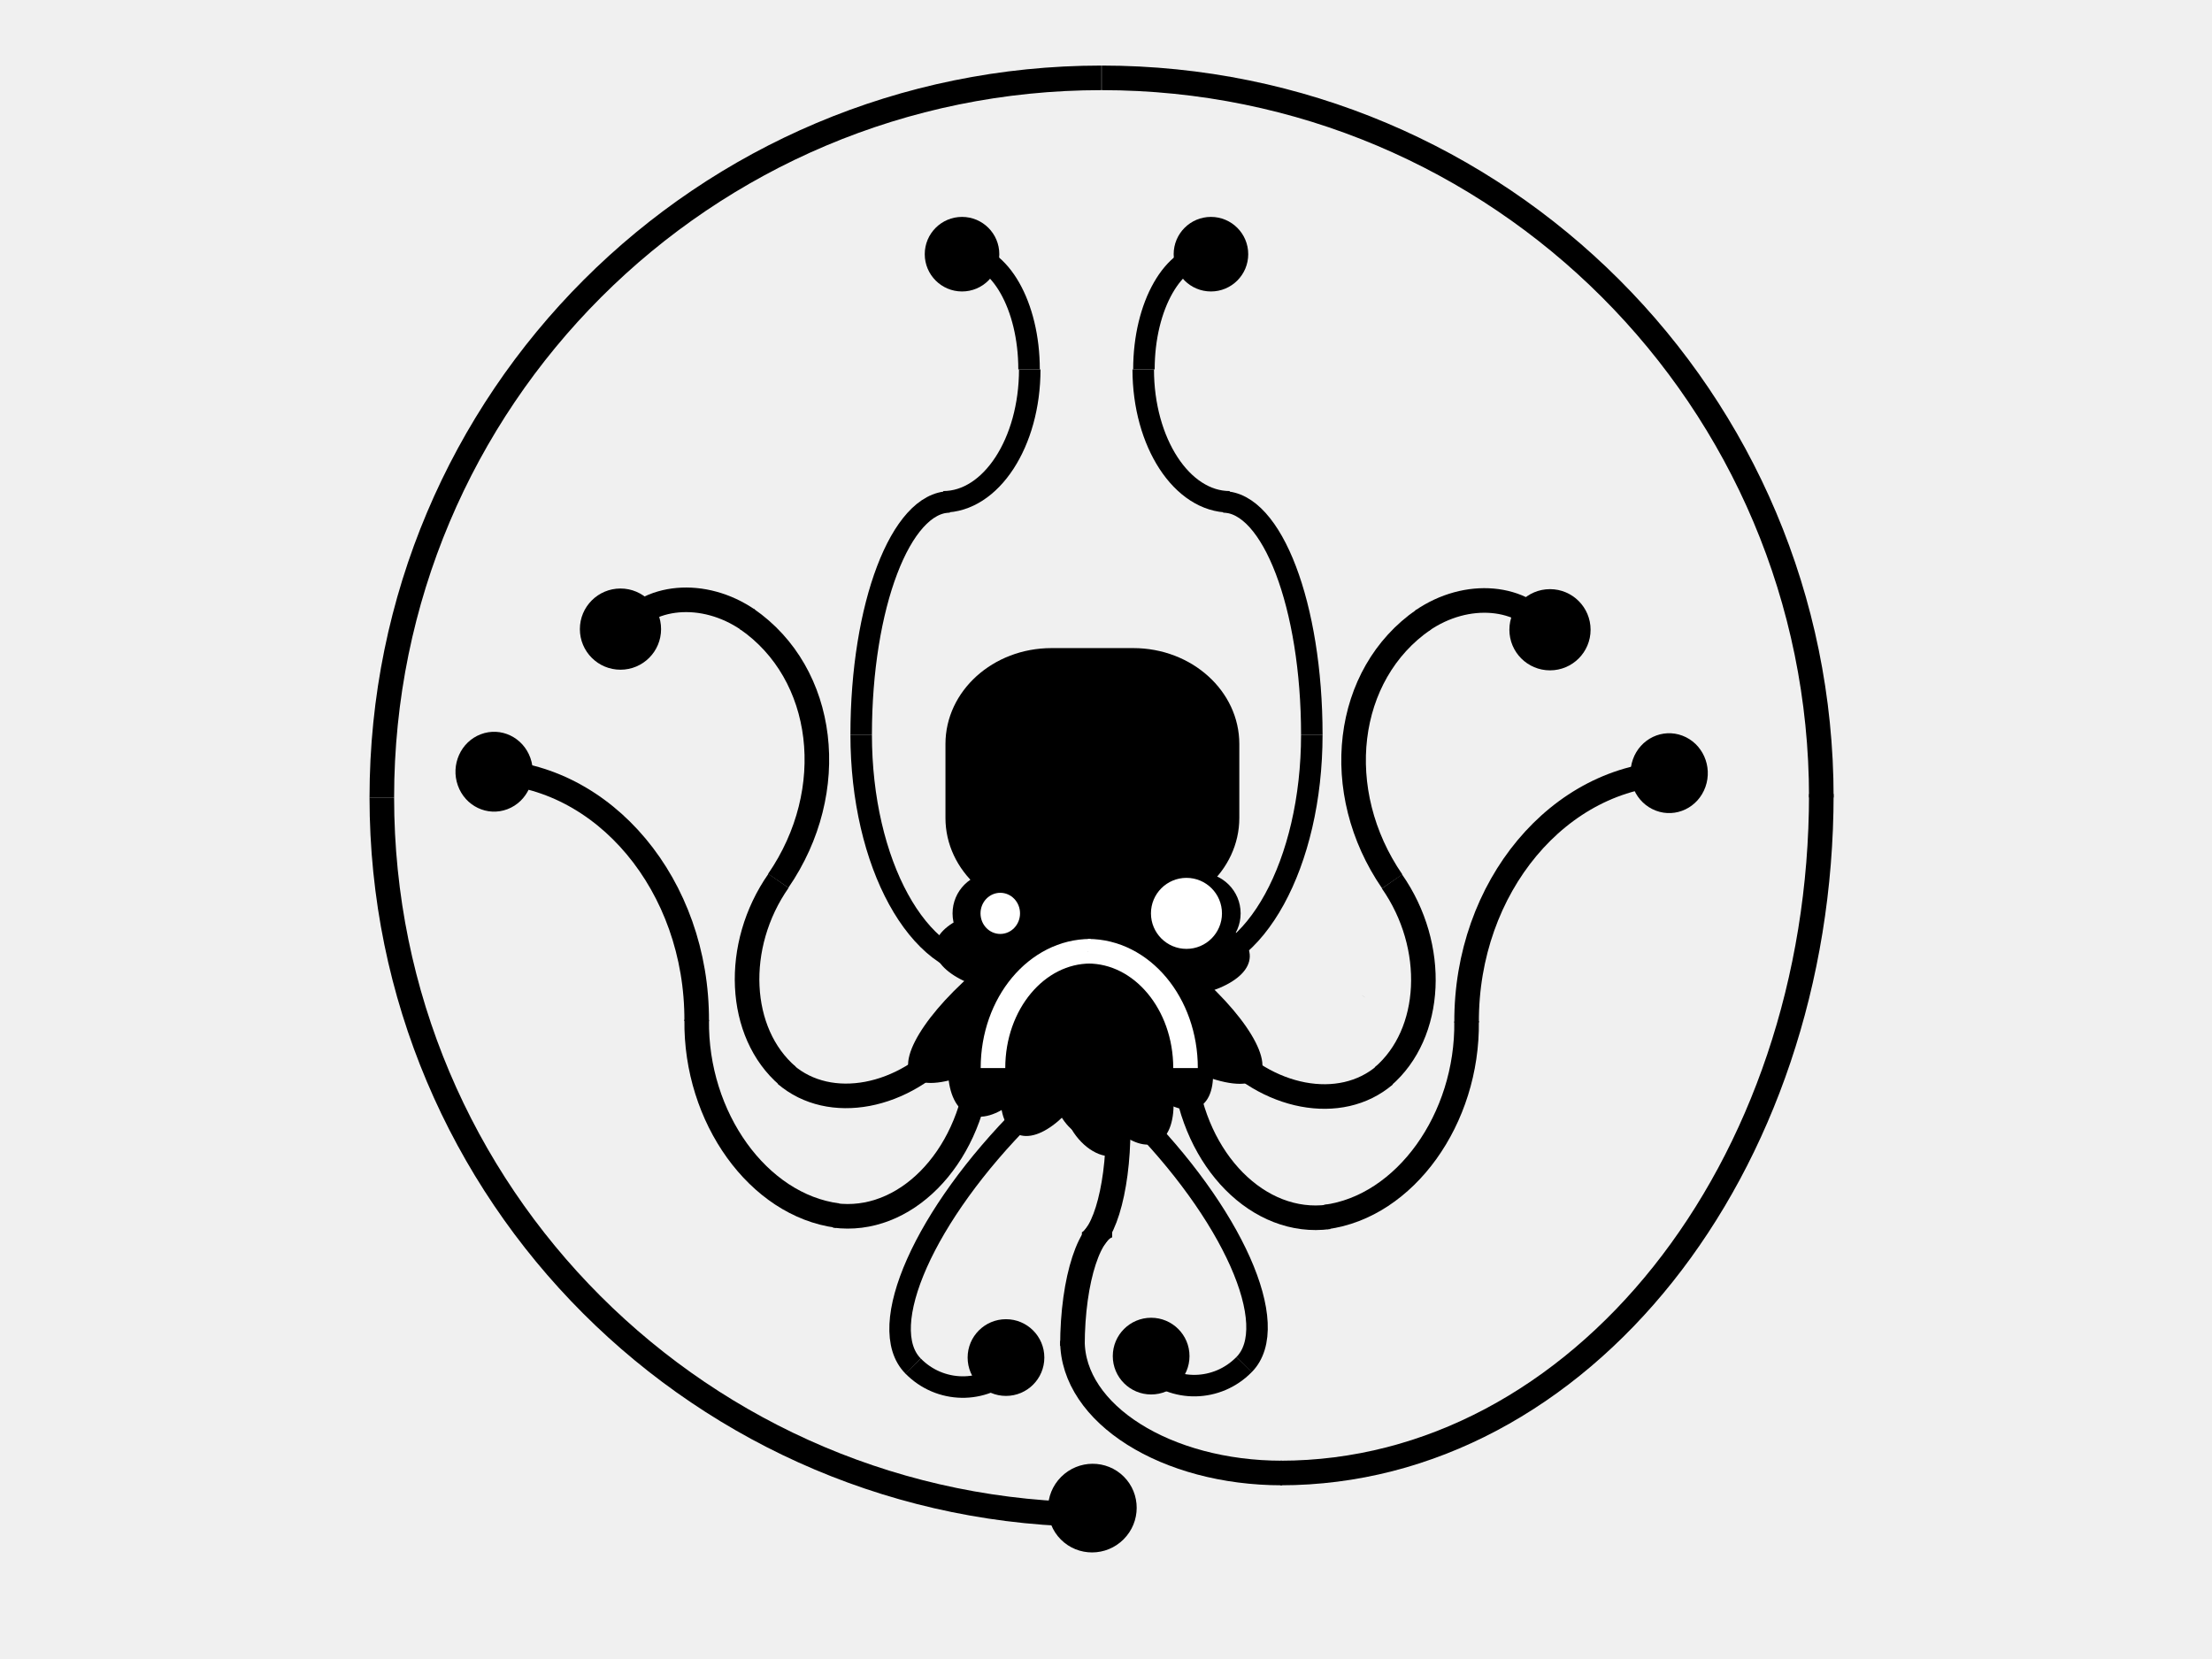
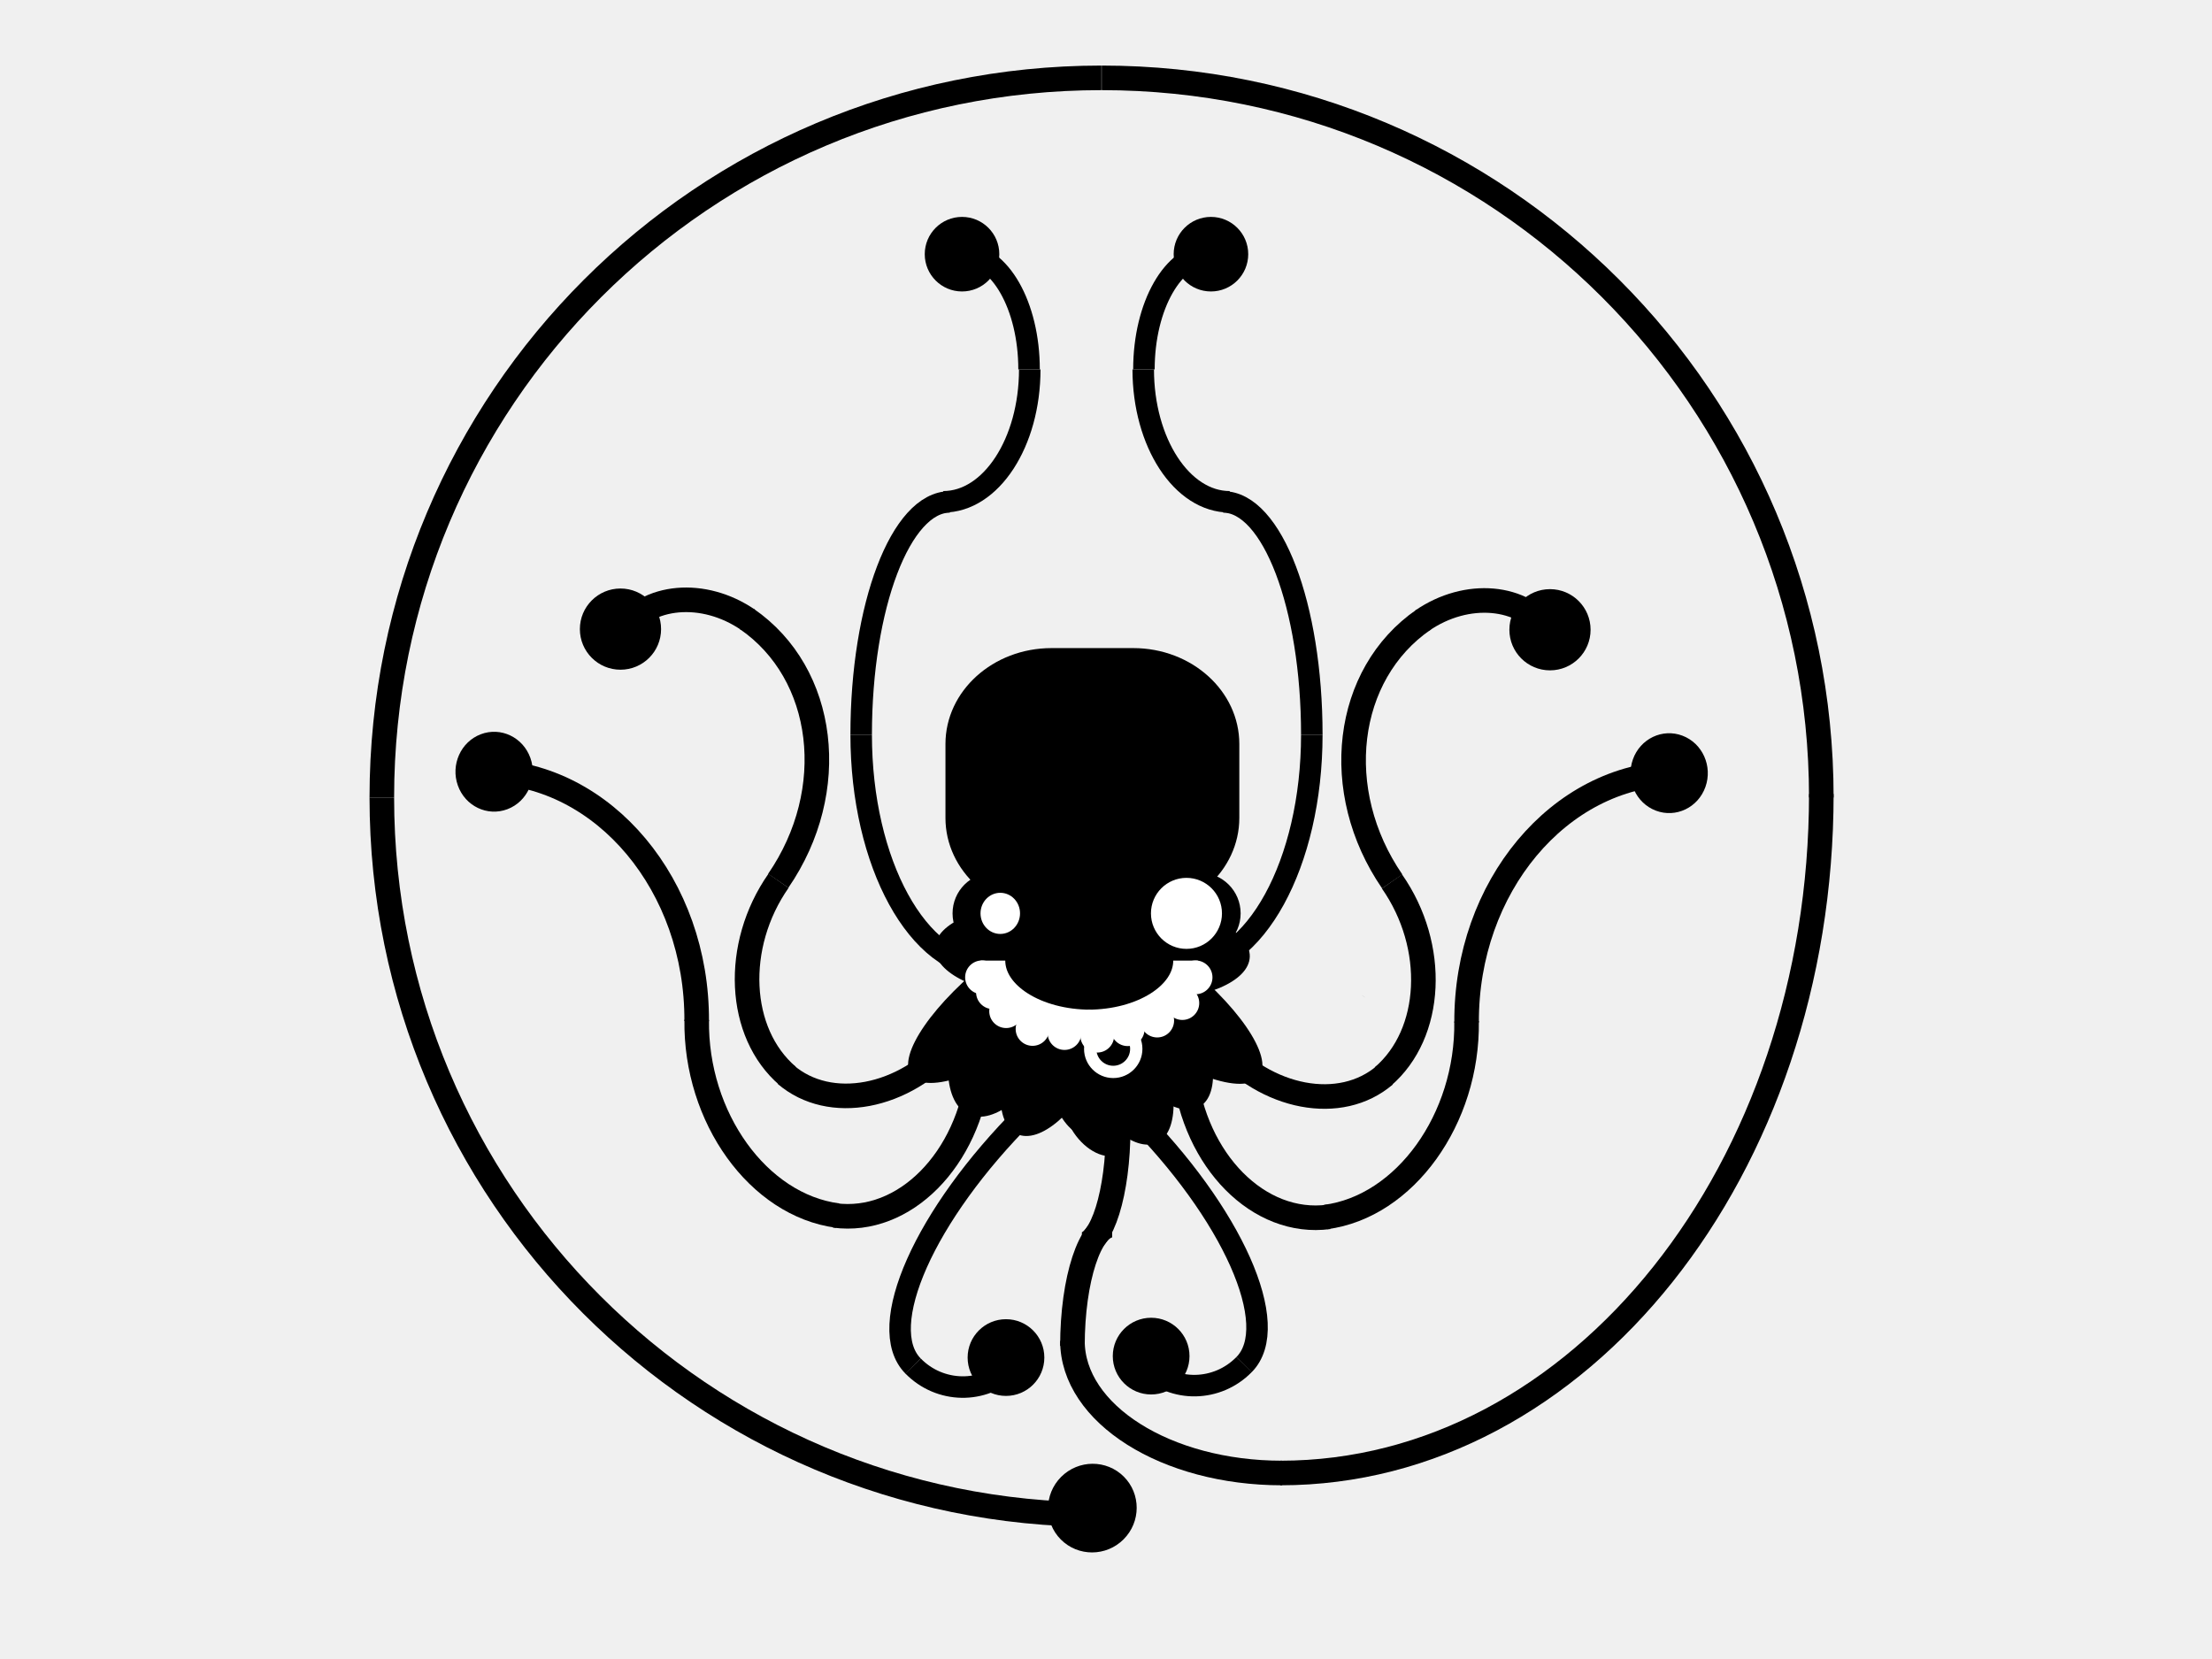
<svg xmlns="http://www.w3.org/2000/svg" version="1.1" id="Guides" x="0px" y="0px" width="720px" height="540px" viewBox="0 0 720 540" enable-background="new 0 0 720 540" xml:space="preserve">
+   <path d="M403.823,297.301c0,7.31-5.928,13.236-13.238,13.236h-67.292c-7.311,0-13.238-5.927-13.238-13.236l0,0  c0-7.312,5.927-13.239,13.238-13.239h67.292C397.896,284.062,403.823,289.987,403.823,297.301L403.823,297.301z" />
  <g>
-     <path d="M403.823,297.301c0,7.31-5.928,13.236-13.238,13.236h-67.292c-7.311,0-13.238-5.927-13.238-13.236l0,0   c0-7.312,5.927-13.239,13.238-13.239h67.292C397.896,284.062,403.823,289.987,403.823,297.301L403.823,297.301z" />
-     <g>
-       <circle cx="327.445" cy="441.881" r="12.484" />
-     </g>
-     <g>
-       <ellipse transform="matrix(0.7071 -0.7071 0.7071 0.7071 -242.9648 395.2014)" cx="355.568" cy="490.885" rx="14.484" ry="14.373" />
-       <path fill="none" stroke="#000000" stroke-width="8" stroke-miterlimit="10" d="M349.075,436.434    c0,23.78,30.499,43.023,68.194,43.023" />
-     </g>
-     <g>
-       <ellipse cx="354.12" cy="337.103" rx="14.732" ry="32.672" />
-     </g>
-     <g>
-       <ellipse transform="matrix(0.9997 0.0252 -0.0252 0.9997 7.9438 -9.3283)" cx="374.133" cy="310.556" rx="32.673" ry="14.733" />
-       <ellipse transform="matrix(0.5008 0.8656 -0.8656 0.5008 474.0741 -158.119)" cx="374.115" cy="331.93" rx="32.673" ry="14.733" />
-       <ellipse transform="matrix(-0.4243 0.9055 -0.9055 -0.4243 798.6307 171.3236)" cx="344.854" cy="339.535" rx="32.673" ry="14.733" />
-       <ellipse transform="matrix(0.9055 -0.4243 0.4243 0.9055 -110.9767 186.2864)" cx="362.78" cy="342.319" rx="14.732" ry="32.673" />
-       <ellipse transform="matrix(-0.4034 0.915 -0.915 -0.4034 765.6007 166.5786)" cx="328.496" cy="332.875" rx="32.671" ry="16.366" />
-       <ellipse transform="matrix(0.9997 0.0252 -0.0252 0.9997 7.902 -8.3918)" cx="336.954" cy="309.375" rx="32.673" ry="14.734" />
-     </g>
-     <g>
-       <ellipse transform="matrix(-0.6077 0.7941 -0.7941 -0.6077 857.655 222.2909)" cx="373.928" cy="322.963" rx="14.623" ry="45.18" />
-       <circle cx="504.516" cy="204.981" r="13.216" />
-       <path fill="none" stroke="#000000" stroke-width="8" stroke-miterlimit="10" d="M396.665,339.736    c15.494,18.027,39.69,22.595,54.1,10.212" />
-       <path fill="none" stroke="#000000" stroke-width="8" stroke-miterlimit="10" d="M453.085,286.917    c14.736,21.085,13.391,49.499-3.006,63.527" />
-       <path fill="none" stroke="#000000" stroke-width="8" stroke-miterlimit="10" d="M453.162,286.904    c-20.178-29.342-15.587-67.468,10.261-85.241" />
-       <path fill="none" stroke="#000000" stroke-width="8" stroke-miterlimit="10" d="M462.953,201.978    c14.486-9.963,32.862-8.348,41.087,3.611" />
-     </g>
-     <g>
-       <path d="M555.115,256.135c-2.391,6.738-9.615,10.197-16.138,7.726c-6.521-2.471-9.869-9.935-7.477-16.674    c2.389-6.737,9.614-10.196,16.137-7.725C554.158,241.933,557.506,249.397,555.115,256.135z" />
-       <path fill="none" stroke="#000000" stroke-width="8" stroke-miterlimit="10" d="M385.554,348.76    c3.254,29.187,24.259,50.356,46.958,47.33" />
-       <path fill="none" stroke="#000000" stroke-width="8" stroke-miterlimit="10" d="M477.366,332.428    c0.438,31.835-20.078,60.331-45.869,63.708" />
-       <path fill="none" stroke="#000000" stroke-width="8" stroke-miterlimit="10" d="M477.375,332.842    c-0.234-44.08,30.106-80.389,67.835-81.18" />
-     </g>
-     <g>
-       <path d="M156.505,238.993c6.521-2.471,13.746,0.987,16.137,7.726c2.391,6.738-0.957,14.201-7.478,16.672    c-6.521,2.47-13.746-0.988-16.137-7.726C146.636,248.927,149.984,241.462,156.505,238.993z" />
-       <path fill="none" stroke="#000000" stroke-width="8" stroke-miterlimit="10" d="M318.589,348.291    c-3.256,29.187-24.258,50.355-46.96,47.329" />
-       <path fill="none" stroke="#000000" stroke-width="8" stroke-miterlimit="10" d="M226.776,331.957    c-0.438,31.837,20.077,60.329,45.87,63.71" />
-       <path fill="none" stroke="#000000" stroke-width="8" stroke-miterlimit="10" d="M226.768,332.373    c0.233-44.079-30.108-80.389-67.836-81.181" />
-     </g>
-     <g>
-       <path d="M368.433,295.22c4.907,6.416-7.178,23.906-26.994,39.07c-19.815,15.164-39.856,22.258-44.765,15.847    c-4.908-6.414,7.178-23.906,26.994-39.07C343.483,295.901,363.525,288.808,368.433,295.22z" />
-       <circle cx="201.963" cy="204.774" r="13.216" />
-       <path fill="none" stroke="#000000" stroke-width="8" stroke-miterlimit="10" d="M309.817,339.528    c-15.493,18.029-39.69,22.598-54.1,10.217" />
-       <path fill="none" stroke="#000000" stroke-width="8" stroke-miterlimit="10" d="M253.396,286.711    c-14.735,21.084-13.39,49.499,3.007,63.527" />
-       <path fill="none" stroke="#000000" stroke-width="8" stroke-miterlimit="10" d="M253.319,286.697    c20.176-29.341,15.585-67.468-10.262-85.241" />
-       <path fill="none" stroke="#000000" stroke-width="8" stroke-miterlimit="10" d="M243.53,201.771    c-14.487-9.963-32.864-8.348-41.089,3.611" />
-     </g>
-     <path stroke="#000000" d="M421.74,135.688" />
-     <path stroke="#000000" d="M331.49,279.325" />
-     <path d="M403.393,266.237c0,17.242-15.456,31.216-34.521,31.216h-26.608c-19.064,0-34.519-13.978-34.519-31.216v-24.066   c0-17.242,15.455-31.218,34.519-31.218h26.608c19.064,0,34.521,13.978,34.521,31.218V266.237z" />
-     <line fill="none" stroke="#231F20" stroke-miterlimit="10" x1="443.786" y1="324.304" x2="443.795" y2="324.293" />
-     <ellipse cx="356.637" cy="334.917" rx="0" ry="21.292" />
-     <circle fill="#FFFFFF" stroke="#000000" cx="386.19" cy="297.299" r="12.058" />
-     <ellipse fill="#FFFFFF" cx="325.586" cy="297.3" rx="6.431" ry="6.695" />
-     <g>
-       <path fill="none" stroke="#000000" stroke-width="7" d="M372.343,120.244c0-20.732,9.563-37.508,21.382-37.508" />
-       <path fill="none" stroke="#000000" stroke-width="7" d="M400.262,163.334c-15.555,0-28.143-19.274-28.143-43.092" />
-       <path fill="none" stroke="#000000" stroke-width="7" d="M426.99,239.127c0-41.872-12.908-75.756-28.859-75.756" />
-       <path fill="none" stroke="#000000" stroke-width="7" d="M385.444,314.886c22.963,0,41.546-33.883,41.546-75.756" />
-       <circle cx="394.16" cy="82.736" r="12.134" />
-     </g>
-     <g>
-       <path fill="none" stroke="#000000" stroke-width="7" d="M334.956,120.244c0-20.732-9.563-37.508-21.381-37.508" />
-       <path fill="none" stroke="#000000" stroke-width="7" d="M307.035,163.334c15.556,0,28.145-19.274,28.145-43.092" />
-       <path fill="none" stroke="#000000" stroke-width="7" d="M280.31,239.127c0-41.872,12.907-75.756,28.858-75.756" />
-       <path fill="none" stroke="#000000" stroke-width="7" d="M321.854,314.886c-22.962,0-41.544-33.883-41.544-75.756" />
-       <circle cx="313.138" cy="82.736" r="12.134" />
-     </g>
-     <g>
-       <path stroke="#FFFFFF" stroke-width="8" d="M323.209,347.646c0-21.017,14.206-38.022,31.764-38.022" />
-       <path stroke="#FFFFFF" stroke-width="8" d="M354.12,309.624c17.559,0,31.767,17.006,31.767,38.022" />
-     </g>
-     <path fill="none" stroke="#000000" stroke-width="7" stroke-miterlimit="10" d="M333.737,362.627   c-32.778,32.724-49.107,69.419-36.507,82.039" />
-     <path fill="none" stroke="#000000" stroke-width="7" stroke-miterlimit="10" d="M328.877,445.194   c-8.787,8.601-22.953,8.353-31.671-0.555" />
-     <g>
-       <path d="M374.692,428.927c6.897,0,12.487,5.589,12.487,12.484s-5.59,12.484-12.487,12.484c-6.893,0-12.484-5.589-12.484-12.484    S367.8,428.927,374.692,428.927z" />
-     </g>
-     <path fill="none" stroke="#000000" stroke-width="7" stroke-miterlimit="10" d="M368.404,362.159   c32.779,32.723,49.107,69.414,36.507,82.038" />
-     <path fill="none" stroke="#000000" stroke-width="8" stroke-miterlimit="10" d="M349.075,438.089c0-21.722,5.782-39.3,12.926-39.3" />
-     <path fill="none" stroke="#000000" stroke-width="7" stroke-miterlimit="10" d="M373.264,444.724   c8.786,8.602,22.952,8.355,31.671-0.554" />
-     <path fill="none" stroke="#000000" stroke-width="8" stroke-miterlimit="10" d="M124.282,259.576   c0,129.021,104.403,233.425,233.427,233.425" />
-     <path fill="none" stroke="#000000" stroke-width="8" stroke-miterlimit="10" d="M124.282,259.576   c0-129.47,104.764-234.234,234.233-234.234" />
-     <path fill="none" stroke="#000000" stroke-width="8" stroke-miterlimit="10" d="M592.833,258.443   c0,122.161-78.739,221.014-176.048,221.014" />
-     <path fill="none" stroke="#000000" stroke-width="8" stroke-miterlimit="10" d="M592.833,259.576   c0-129.47-104.763-234.234-234.231-234.234" />
-     <path fill="none" stroke="#000000" stroke-width="8" stroke-miterlimit="10" d="M363.966,367.252   c0,20.92-5.283,37.849-11.812,37.849" />
-     <ellipse transform="matrix(-0.6045 -0.7966 0.7966 -0.6045 281.5424 869.5037)" cx="356.63" cy="364.857" rx="13.031" ry="8.004" />
-     <rect id="_x3C_Slice_x3E_" x="80.048" fill="none" width="564.261" height="531.167" />
+     <circle cx="327.445" cy="441.881" r="12.484" />
  </g>
+   <g>
+     <ellipse transform="matrix(0.7071 -0.7071 0.7071 0.7071 -242.9648 395.2014)" cx="355.568" cy="490.885" rx="14.484" ry="14.373" />
+     <path fill="none" stroke="#000000" stroke-width="8" stroke-miterlimit="10" d="M349.075,436.434   c0,23.78,30.499,43.023,68.194,43.023" />
+   </g>
+   <g>
+     <ellipse cx="354.12" cy="337.103" rx="14.732" ry="32.672" />
+   </g>
+   <g>
+     <ellipse transform="matrix(0.9997 0.0252 -0.0252 0.9997 7.9438 -9.3283)" cx="374.133" cy="310.556" rx="32.673" ry="14.733" />
+     <ellipse transform="matrix(0.5008 0.8656 -0.8656 0.5008 474.0741 -158.119)" cx="374.115" cy="331.93" rx="32.673" ry="14.733" />
+     <ellipse transform="matrix(-0.4243 0.9055 -0.9055 -0.4243 798.6307 171.3236)" cx="344.854" cy="339.535" rx="32.673" ry="14.733" />
+     <ellipse transform="matrix(0.9055 -0.4243 0.4243 0.9055 -110.9767 186.2864)" cx="362.78" cy="342.319" rx="14.732" ry="32.673" />
+     <ellipse transform="matrix(-0.4034 0.915 -0.915 -0.4034 765.6007 166.5786)" cx="328.496" cy="332.875" rx="32.671" ry="16.366" />
+     <ellipse transform="matrix(0.9997 0.0252 -0.0252 0.9997 7.902 -8.3918)" cx="336.954" cy="309.375" rx="32.673" ry="14.734" />
+   </g>
+   <g>
+     <ellipse transform="matrix(-0.6077 0.7941 -0.7941 -0.6077 857.655 222.2909)" cx="373.928" cy="322.963" rx="14.623" ry="45.18" />
+     <circle cx="504.516" cy="204.981" r="13.216" />
+     <path fill="none" stroke="#000000" stroke-width="8" stroke-miterlimit="10" d="M396.665,339.736   c15.494,18.027,39.69,22.595,54.1,10.212" />
+     <path fill="none" stroke="#000000" stroke-width="8" stroke-miterlimit="10" d="M453.085,286.917   c14.736,21.085,13.391,49.499-3.006,63.527" />
+     <path fill="none" stroke="#000000" stroke-width="8" stroke-miterlimit="10" d="M453.162,286.904   c-20.178-29.342-15.587-67.468,10.261-85.241" />
+     <path fill="none" stroke="#000000" stroke-width="8" stroke-miterlimit="10" d="M462.953,201.978   c14.486-9.963,32.862-8.348,41.087,3.611" />
+   </g>
+   <g>
+     <path d="M555.115,256.135c-2.391,6.738-9.615,10.197-16.138,7.726c-6.521-2.471-9.869-9.935-7.477-16.674   c2.389-6.737,9.614-10.196,16.137-7.725C554.158,241.933,557.506,249.397,555.115,256.135z" />
+     <path fill="none" stroke="#000000" stroke-width="8" stroke-miterlimit="10" d="M385.554,348.76   c3.254,29.187,24.259,50.356,46.958,47.33" />
+     <path fill="none" stroke="#000000" stroke-width="8" stroke-miterlimit="10" d="M477.366,332.428   c0.438,31.835-20.078,60.331-45.869,63.708" />
+     <path fill="none" stroke="#000000" stroke-width="8" stroke-miterlimit="10" d="M477.375,332.842   c-0.234-44.08,30.106-80.389,67.835-81.18" />
+   </g>
+   <g>
+     <path d="M156.505,238.993c6.521-2.471,13.746,0.987,16.137,7.726c2.391,6.738-0.957,14.201-7.478,16.672   c-6.521,2.47-13.746-0.988-16.137-7.726C146.636,248.927,149.984,241.462,156.505,238.993z" />
+     <path fill="none" stroke="#000000" stroke-width="8" stroke-miterlimit="10" d="M318.589,348.291   c-3.256,29.187-24.258,50.355-46.96,47.329" />
+     <path fill="none" stroke="#000000" stroke-width="8" stroke-miterlimit="10" d="M226.776,331.957   c-0.438,31.837,20.077,60.329,45.87,63.71" />
+     <path fill="none" stroke="#000000" stroke-width="8" stroke-miterlimit="10" d="M226.768,332.373   c0.233-44.079-30.108-80.389-67.836-81.181" />
+   </g>
+   <g>
+     <path d="M368.433,295.22c4.907,6.416-7.178,23.906-26.994,39.07c-19.815,15.164-39.856,22.258-44.765,15.847   c-4.908-6.414,7.178-23.906,26.994-39.07C343.483,295.901,363.525,288.808,368.433,295.22z" />
+     <circle cx="201.963" cy="204.774" r="13.216" />
+     <path fill="none" stroke="#000000" stroke-width="8" stroke-miterlimit="10" d="M309.817,339.528   c-15.493,18.029-39.69,22.598-54.1,10.217" />
+     <path fill="none" stroke="#000000" stroke-width="8" stroke-miterlimit="10" d="M253.396,286.711   c-14.735,21.084-13.39,49.499,3.007,63.527" />
+     <path fill="none" stroke="#000000" stroke-width="8" stroke-miterlimit="10" d="M253.319,286.697   c20.176-29.341,15.585-67.468-10.262-85.241" />
+     <path fill="none" stroke="#000000" stroke-width="8" stroke-miterlimit="10" d="M243.53,201.771   c-14.487-9.963-32.864-8.348-41.089,3.611" />
+   </g>
+   <path stroke="#000000" d="M421.74,135.688" />
+   <path stroke="#000000" d="M331.49,279.325" />
+   <path d="M403.393,266.237c0,17.242-15.456,31.216-34.521,31.216h-26.608c-19.064,0-34.519-13.978-34.519-31.216v-24.066  c0-17.242,15.455-31.218,34.519-31.218h26.608c19.064,0,34.521,13.978,34.521,31.218V266.237z" />
+   <line fill="none" stroke="#231F20" stroke-miterlimit="10" x1="443.786" y1="324.304" x2="443.795" y2="324.293" />
+   <ellipse cx="356.637" cy="334.917" rx="0" ry="21.292" />
+   <circle fill="#FFFFFF" stroke="#000000" cx="386.19" cy="297.299" r="12.058" />
+   <ellipse fill="#FFFFFF" cx="325.586" cy="297.3" rx="6.431" ry="6.695" />
+   <g>
+     <path fill="none" stroke="#000000" stroke-width="7" d="M372.343,120.244c0-20.732,9.563-37.508,21.382-37.508" />
+     <path fill="none" stroke="#000000" stroke-width="7" d="M400.262,163.334c-15.555,0-28.143-19.274-28.143-43.092" />
+     <path fill="none" stroke="#000000" stroke-width="7" d="M426.99,239.127c0-41.872-12.908-75.756-28.859-75.756" />
+     <path fill="none" stroke="#000000" stroke-width="7" d="M385.444,314.886c22.963,0,41.546-33.883,41.546-75.756" />
+     <circle cx="394.16" cy="82.736" r="12.134" />
+   </g>
+   <g>
+     <path fill="none" stroke="#000000" stroke-width="7" d="M334.956,120.244c0-20.732-9.563-37.508-21.381-37.508" />
+     <path fill="none" stroke="#000000" stroke-width="7" d="M307.035,163.334c15.556,0,28.145-19.274,28.145-43.092" />
+     <path fill="none" stroke="#000000" stroke-width="7" d="M280.31,239.127c0-41.872,12.907-75.756,28.858-75.756" />
+     <path fill="none" stroke="#000000" stroke-width="7" d="M321.854,314.886c-22.962,0-41.544-33.883-41.544-75.756" />
+     <circle cx="313.138" cy="82.736" r="12.134" />
+   </g>
+   <g>
+     <path stroke="#FFFFFF" stroke-width="8" d="M354.974,332.646c-17.558,0-31.764-8.936-31.764-19.979" />
+     <path stroke="#FFFFFF" stroke-width="8" d="M385.887,312.666c0,11.044-14.208,19.979-31.767,19.979" />
+   </g>
+   <path fill="none" stroke="#000000" stroke-width="7" stroke-miterlimit="10" d="M333.737,362.627  c-32.778,32.724-49.107,69.419-36.507,82.039" />
+   <path fill="none" stroke="#000000" stroke-width="7" stroke-miterlimit="10" d="M328.877,445.194  c-8.787,8.601-22.953,8.353-31.671-0.555" />
+   <g>
+     <path d="M374.692,428.927c6.897,0,12.487,5.589,12.487,12.484s-5.59,12.484-12.487,12.484c-6.893,0-12.484-5.589-12.484-12.484   S367.8,428.927,374.692,428.927z" />
+   </g>
+   <path fill="none" stroke="#000000" stroke-width="7" stroke-miterlimit="10" d="M368.404,362.159  c32.779,32.723,49.107,69.414,36.507,82.038" />
+   <path fill="none" stroke="#000000" stroke-width="8" stroke-miterlimit="10" d="M349.075,438.089c0-21.722,5.782-39.3,12.926-39.3" />
+   <path fill="none" stroke="#000000" stroke-width="7" stroke-miterlimit="10" d="M373.264,444.724  c8.786,8.602,22.952,8.355,31.671-0.554" />
+   <path fill="none" stroke="#000000" stroke-width="8" stroke-miterlimit="10" d="M124.282,259.576  c0,129.021,104.403,233.425,233.427,233.425" />
+   <path fill="none" stroke="#000000" stroke-width="8" stroke-miterlimit="10" d="M124.282,259.576  c0-129.47,104.764-234.234,234.233-234.234" />
+   <path fill="none" stroke="#000000" stroke-width="8" stroke-miterlimit="10" d="M592.833,258.443  c0,122.161-78.739,221.014-176.048,221.014" />
+   <path fill="none" stroke="#000000" stroke-width="8" stroke-miterlimit="10" d="M592.833,259.576  c0-129.47-104.763-234.234-234.231-234.234" />
+   <path fill="none" stroke="#000000" stroke-width="8" stroke-miterlimit="10" d="M363.966,367.252  c0,20.92-5.283,37.849-11.812,37.849" />
+   <ellipse transform="matrix(-0.6045 -0.7966 0.7966 -0.6045 281.5424 869.5037)" cx="356.63" cy="364.857" rx="13.031" ry="8.004" />
+   <rect id="_x3C_Slice_x3E_" x="80.048" fill="none" width="564.261" height="531.167" />
+   <circle fill="#FFFFFF" stroke="#FFFFFF" stroke-miterlimit="10" cx="357.153" cy="337.103" r="5" />
+   <circle fill="#FFFFFF" stroke="#FFFFFF" stroke-miterlimit="10" cx="346.496" cy="336.25" r="5" />
+   <circle fill="#FFFFFF" stroke="#FFFFFF" stroke-miterlimit="10" cx="336.092" cy="334.918" r="5" />
+   <circle fill="#FFFFFF" stroke="#FFFFFF" stroke-miterlimit="10" cx="327.495" cy="329.128" r="5" />
+   <circle fill="#FFFFFF" stroke="#FFFFFF" stroke-miterlimit="10" cx="323.209" cy="322.962" r="5" />
+   <circle fill="#FFFFFF" stroke="#FFFFFF" stroke-miterlimit="10" cx="319.649" cy="318.118" r="5" />
+   <circle fill="#FFFFFF" stroke="#FFFFFF" stroke-miterlimit="10" cx="367.054" cy="334.996" r="5" />
+   <circle fill="#FFFFFF" stroke="#FFFFFF" stroke-miterlimit="10" cx="376.665" cy="332.187" r="5" />
+   <circle fill="#FFFFFF" stroke="#FFFFFF" stroke-miterlimit="10" cx="384.848" cy="326.493" r="5" />
+   <circle fill="#FFFFFF" stroke="#FFFFFF" stroke-miterlimit="10" cx="389.156" cy="318.128" r="5" />
+   <circle fill="none" stroke="#FFFFFE" stroke-width="4" stroke-miterlimit="10" cx="362.353" cy="341.403" r="7.5" />
</svg>
